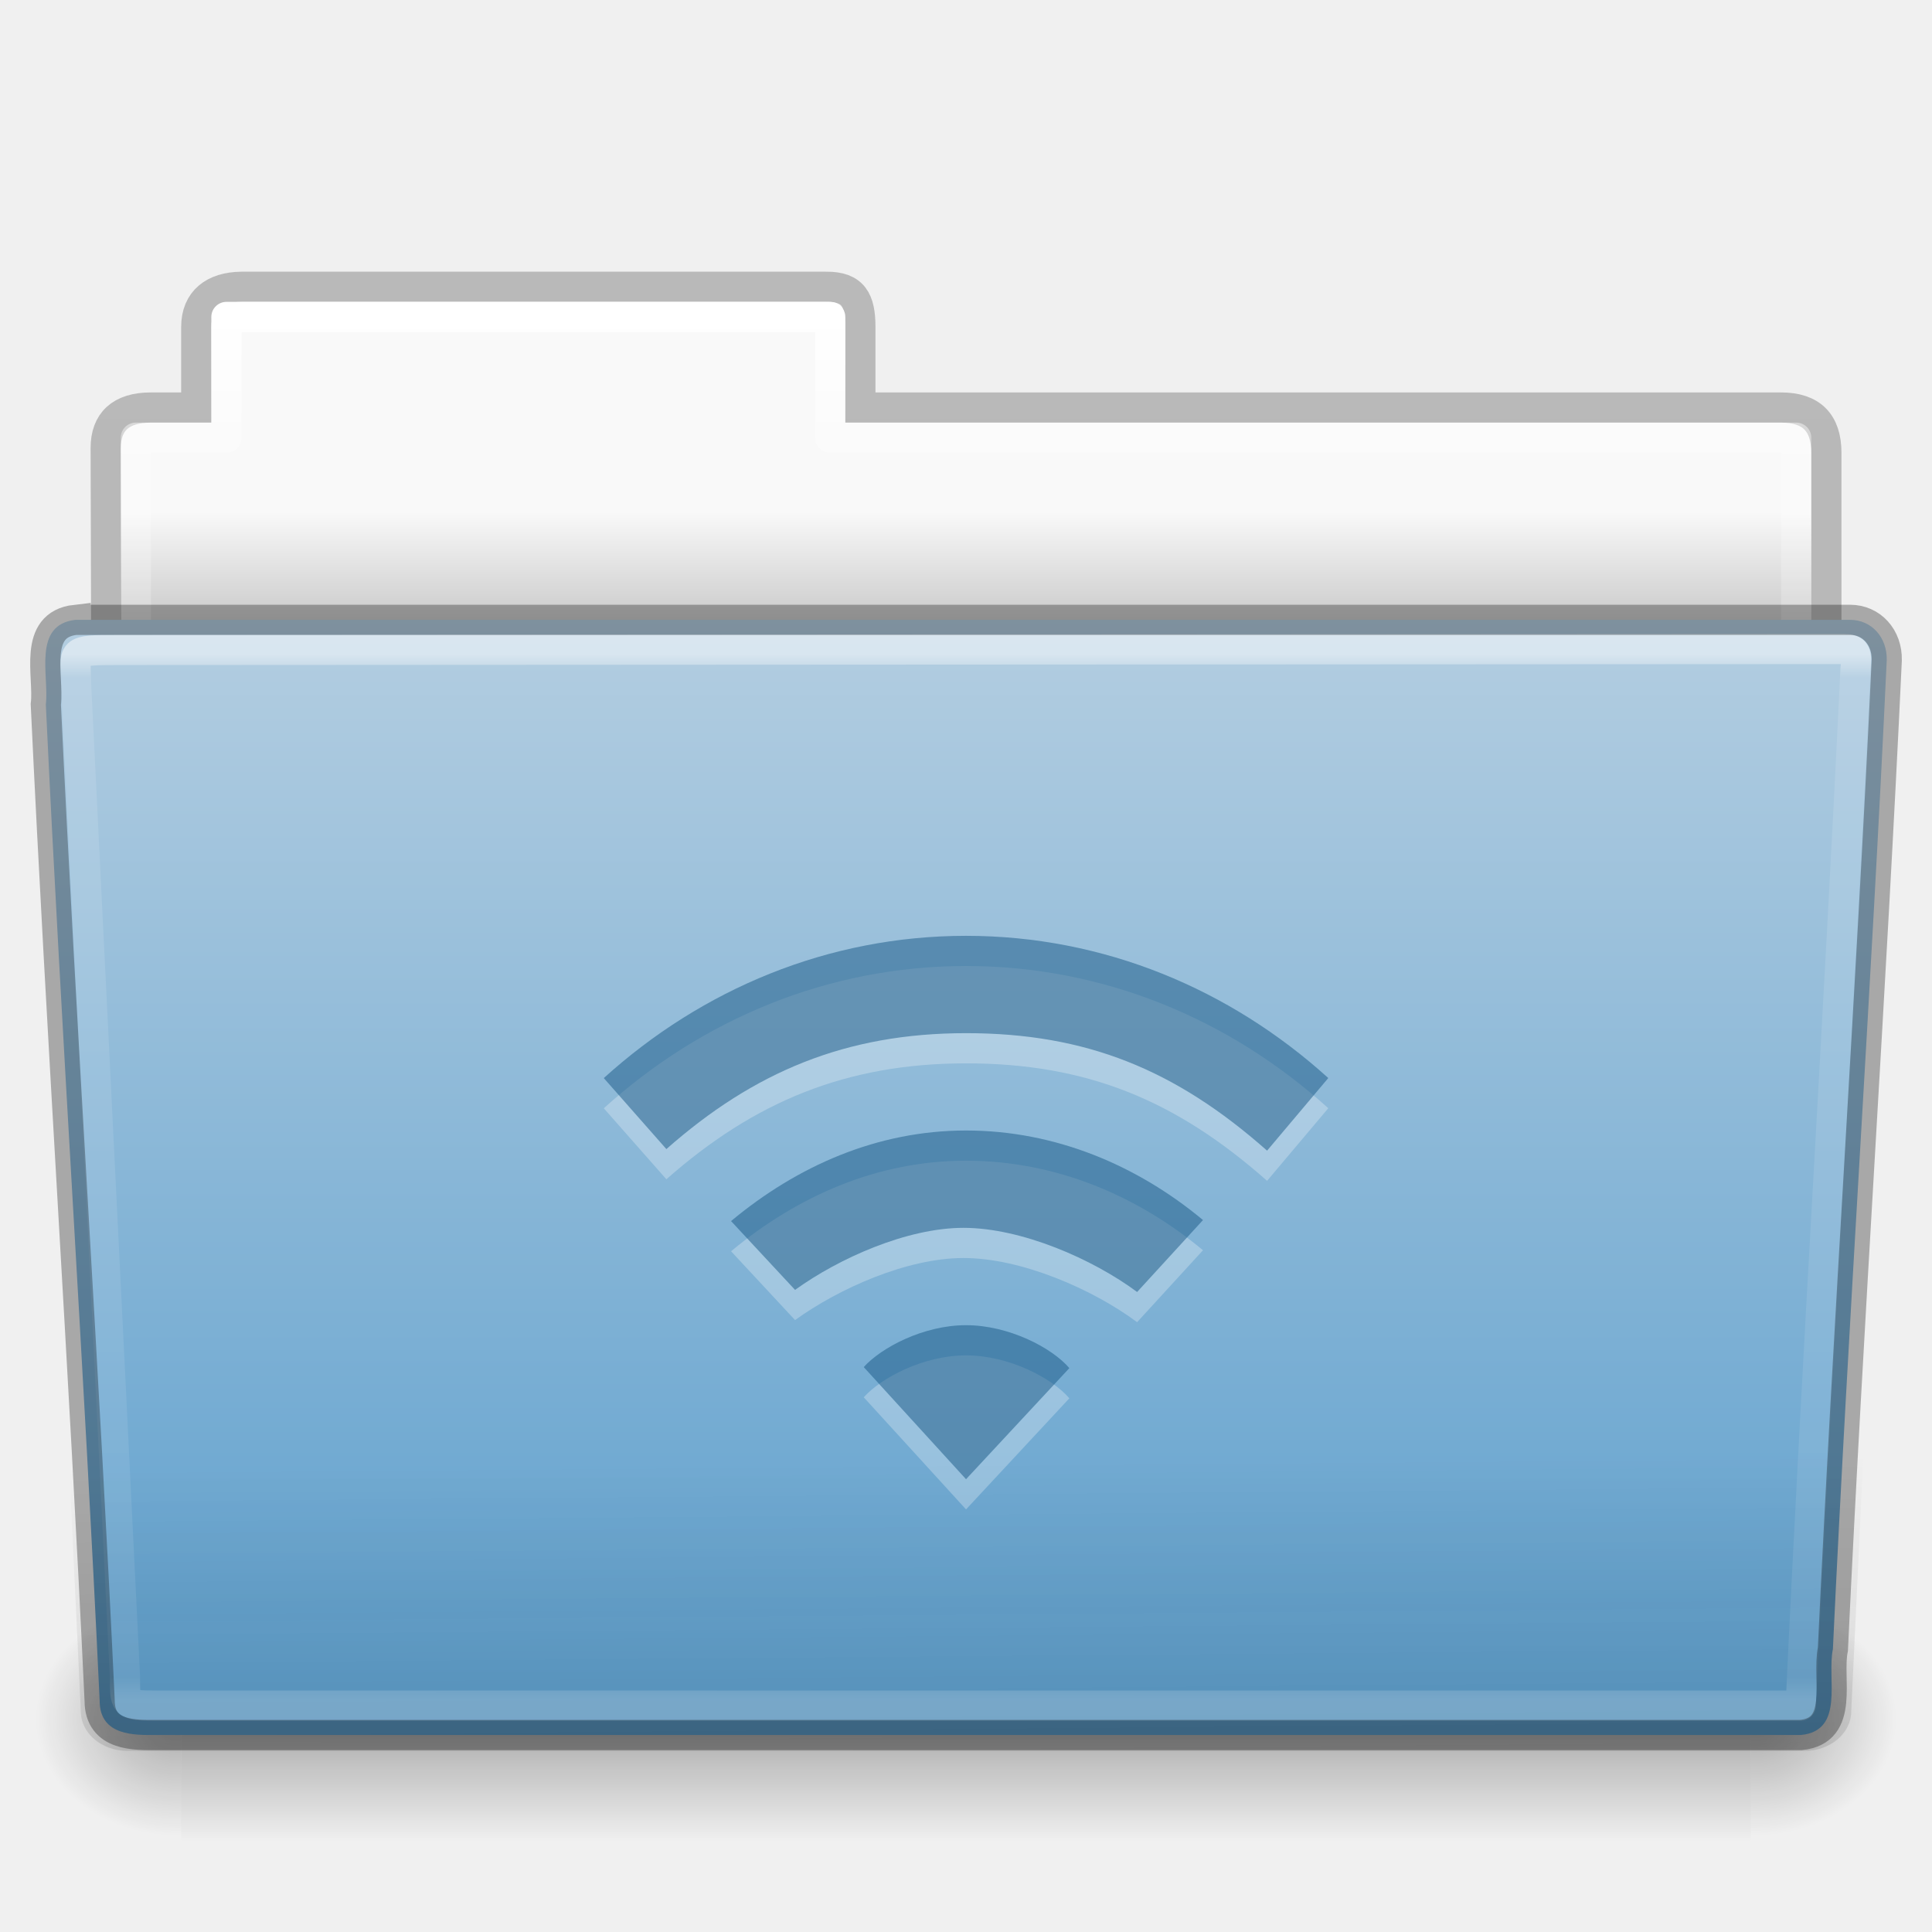
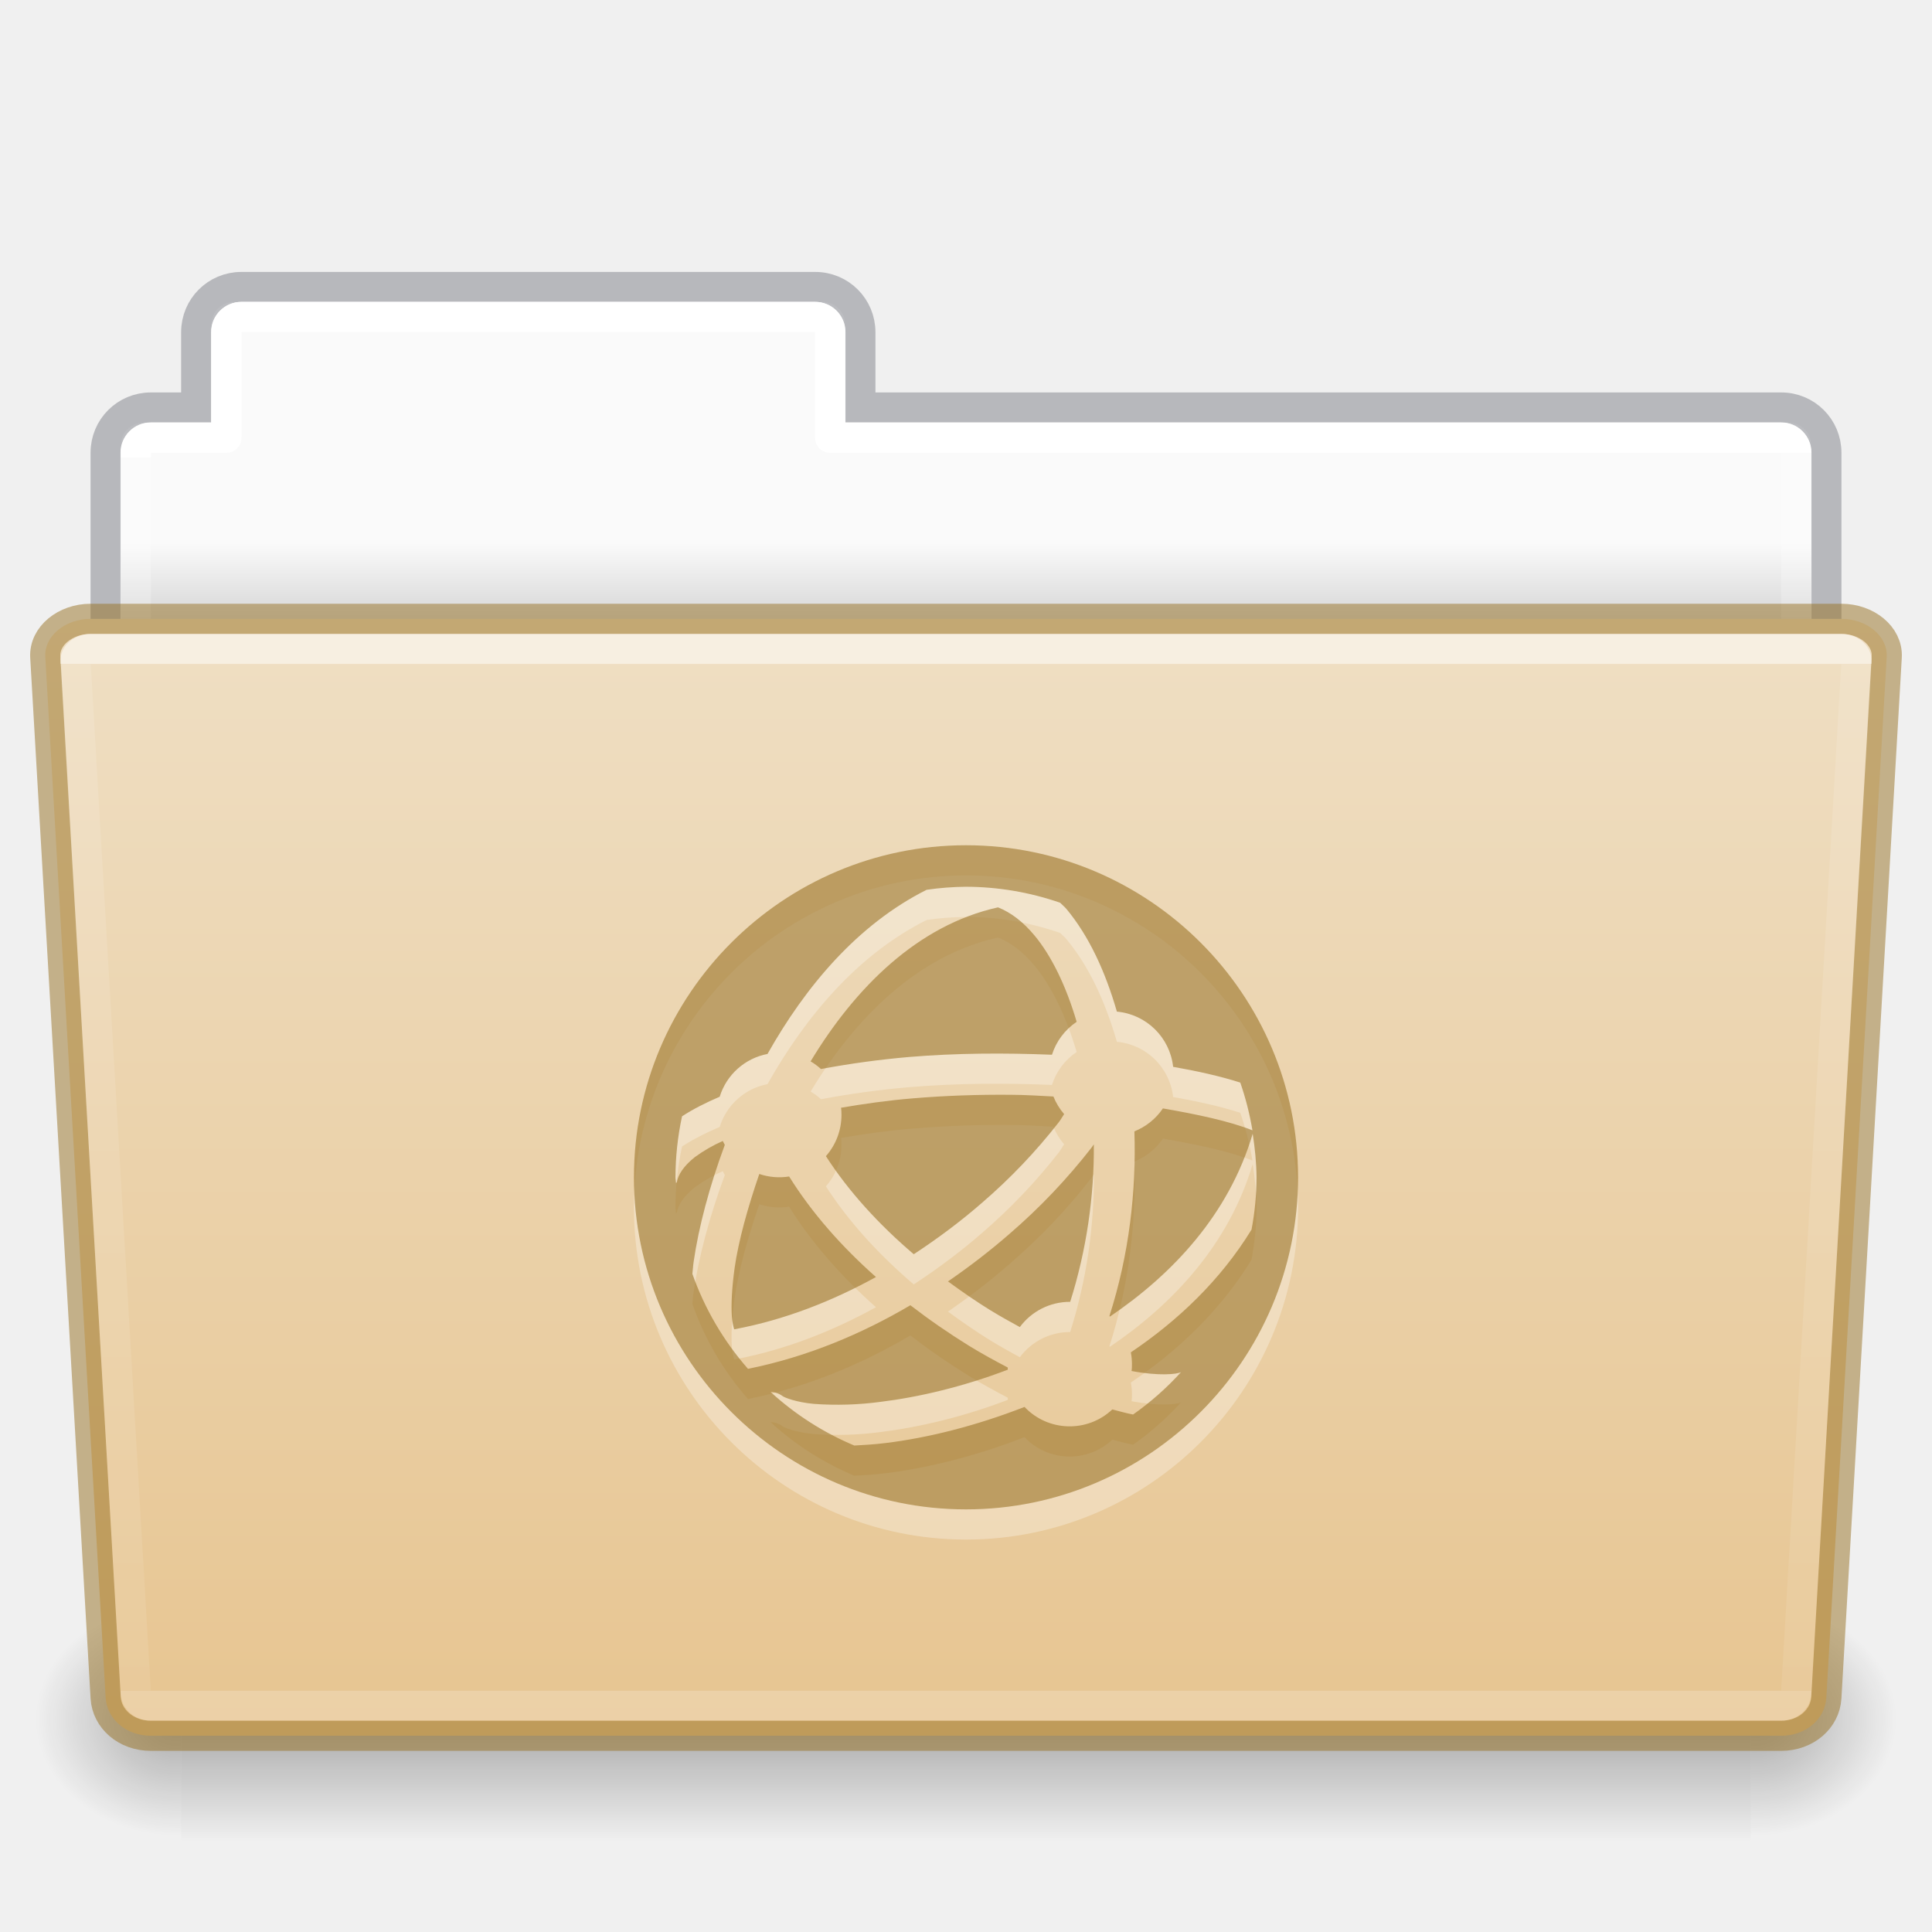
- <svg xmlns="http://www.w3.org/2000/svg" xmlns:xlink="http://www.w3.org/1999/xlink" version="1.1" width="64" height="64" id="svg24200">
-   <defs id="defs24202">
-     <linearGradient x1="97.539" y1="16.962" x2="97.539" y2="44.261" id="linearGradient22586" xlink:href="#linearGradient8272-8-8" gradientUnits="userSpaceOnUse" gradientTransform="matrix(1.321028,0,0,1.26798,-70.72988,0.1738106)" />
+ <svg xmlns="http://www.w3.org/2000/svg" xmlns:xlink="http://www.w3.org/1999/xlink" version="1.1" width="64" height="64" id="svg22774">
+   <defs id="defs22776">
+     <linearGradient id="linearGradient1096">
+       <stop offset="0" style="stop-color:#ffffff;stop-opacity:1" id="stop1088" />
+       <stop offset="0" style="stop-color:#ffffff;stop-opacity:0.235" id="stop1090" />
+       <stop offset="1" style="stop-color:#ffffff;stop-opacity:0.157" id="stop1092" />
+       <stop offset="1" style="stop-color:#ffffff;stop-opacity:0.392" id="stop1094" />
+     </linearGradient>
+     <linearGradient id="linearGradient960">
+       <stop offset="0" style="stop-color:#fafafa;stop-opacity:1" id="stop956" />
+       <stop offset="1" style="stop-color:#d4d4d4;stop-opacity:1" id="stop958" />
+     </linearGradient>
+     <linearGradient x1="97.539" y1="17.213" x2="97.539" y2="44.028" id="linearGradient5962" xlink:href="#linearGradient8272-8-8" gradientUnits="userSpaceOnUse" gradientTransform="matrix(1.321028,0,0,1.26798,-70.72988,0.1738103)" />
    <linearGradient id="linearGradient8272-8-8">
      <stop id="stop8274-4" style="stop-color:#ffffff;stop-opacity:1" offset="0" />
-       <stop id="stop8276-5" style="stop-color:#ffffff;stop-opacity:0.235" offset="0.022" />
-       <stop id="stop8278-0" style="stop-color:#ffffff;stop-opacity:0.157" offset="0.979" />
+       <stop id="stop8276-5" style="stop-color:#ffffff;stop-opacity:0.235" offset="0" />
+       <stop id="stop8278-0" style="stop-color:#ffffff;stop-opacity:0.157" offset="1" />
      <stop id="stop8280-5-9" style="stop-color:#ffffff;stop-opacity:0.392" offset="1" />
    </linearGradient>
-     <linearGradient x1="22.935" y1="49.629" x2="22.809" y2="36.658" id="linearGradient22582" xlink:href="#linearGradient6129-963-697-142-998-580-273-9" gradientUnits="userSpaceOnUse" gradientTransform="matrix(1.54329,0,0,1.310345,-5.038294,0.3448306)" />
-     <linearGradient id="linearGradient6129-963-697-142-998-580-273-9">
-       <stop id="stop2661-3" style="stop-color:#0a0a0a;stop-opacity:0.498" offset="0" />
-       <stop id="stop2663-33" style="stop-color:#0a0a0a;stop-opacity:0" offset="1" />
+     <linearGradient x1="-91" y1="44" x2="-91" y2="119.06" id="linearGradient5954" xlink:href="#linearGradient4632-0-6-4-4-4" gradientUnits="userSpaceOnUse" gradientTransform="matrix(0.5041322,0,0,0.4933339,73.84364,-1.45329)" />
+     <linearGradient id="linearGradient4632-0-6-4-4-4">
+       <stop id="stop4634-4-4-7-4" style="stop-color:#efdfc4;stop-opacity:1" offset="0" />
+       <stop id="stop4636-3-1-5-9" style="stop-color:#e7c591;stop-opacity:1" offset="1" />
    </linearGradient>
-     <linearGradient x1="-91" y1="44" x2="-91" y2="119.06" id="linearGradient22578" xlink:href="#linearGradient4632-0-6-4-4-4" gradientUnits="userSpaceOnUse" gradientTransform="matrix(0.5041322,0,0,0.4933339,73.84364,-1.453289)" />
-     <linearGradient id="linearGradient4632-0-6-4-4-4">
-       <stop id="stop4634-4-4-7-4" style="stop-color:#b4cee1;stop-opacity:1" offset="0" />
-       <stop id="stop4636-3-1-5-9" style="stop-color:#5d9fcd;stop-opacity:1" offset="1" />
-     </linearGradient>
-     <radialGradient cx="605.714" cy="486.648" r="117.143" fx="605.714" fy="486.648" id="radialGradient22574" xlink:href="#linearGradient5060-820-8" gradientUnits="userSpaceOnUse" gradientTransform="matrix(-0.04016195,0,0,0.0329426,30.20468,40.92132)" />
+     <radialGradient cx="605.714" cy="486.648" r="117.143" fx="605.714" fy="486.648" id="radialGradient5950" xlink:href="#linearGradient5060-820-8" gradientUnits="userSpaceOnUse" gradientTransform="matrix(-0.04016195,0,0,0.0329426,30.20468,40.92132)" />
    <linearGradient id="linearGradient5060-820-8">
      <stop id="stop2681-37" style="stop-color:#000000;stop-opacity:1" offset="0" />
      <stop id="stop2683-05" style="stop-color:#000000;stop-opacity:0" offset="1" />
    </linearGradient>
-     <linearGradient x1="302.857" y1="366.648" x2="302.857" y2="609.505" id="linearGradient22570" xlink:href="#linearGradient5048-585-1" gradientUnits="userSpaceOnUse" gradientTransform="matrix(0.1076923,0,0,0.03294117,-6.922414,40.92219)" />
+     <linearGradient x1="302.857" y1="366.648" x2="302.857" y2="609.505" id="linearGradient5946" xlink:href="#linearGradient5048-585-1" gradientUnits="userSpaceOnUse" gradientTransform="matrix(0.1076923,0,0,0.03294117,-6.922415,40.92219)" />
    <linearGradient id="linearGradient5048-585-1">
      <stop id="stop2667-0" style="stop-color:#000000;stop-opacity:0" offset="0" />
      <stop id="stop2669-91" style="stop-color:#000000;stop-opacity:1" offset="0.5" />
      <stop id="stop2671-6" style="stop-color:#000000;stop-opacity:0" offset="1" />
    </linearGradient>
-     <radialGradient cx="605.714" cy="486.648" r="117.143" fx="605.714" fy="486.648" id="radialGradient22566" xlink:href="#linearGradient5060-820-8" gradientUnits="userSpaceOnUse" gradientTransform="matrix(0.04016195,0,0,0.0329426,33.79665,40.92132)" />
-     <linearGradient x1="97.539" y1="8.81" x2="97.539" y2="44.261" id="linearGradient22562" xlink:href="#linearGradient9235-9" gradientUnits="userSpaceOnUse" gradientTransform="matrix(1.274967,0,0,1.218292,-67.15852,-0.3392094)" />
-     <linearGradient id="linearGradient9235-9">
-       <stop id="stop9237-7" style="stop-color:#ffffff;stop-opacity:1" offset="0" />
-       <stop id="stop9239-2-3" style="stop-color:#ffffff;stop-opacity:0.235" offset="0.109" />
-       <stop id="stop9241-1" style="stop-color:#ffffff;stop-opacity:0.157" offset="0.979" />
-       <stop id="stop9243-5" style="stop-color:#ffffff;stop-opacity:0.392" offset="1" />
-     </linearGradient>
-     <linearGradient x1="-51.786" y1="53.514" x2="-51.786" y2="3.634" id="linearGradient22558" xlink:href="#linearGradient3104-8-8-97-4-6-11-5-5-1-0-5" gradientUnits="userSpaceOnUse" gradientTransform="matrix(1.056377,0,0,1.077055,69.97582,-2.529649)" />
-     <linearGradient id="linearGradient3104-8-8-97-4-6-11-5-5-1-0-5">
-       <stop id="stop3106-5-4-3-5-0-2-1-0-1-2-7" style="stop-color:#000000;stop-opacity:0.322" offset="0" />
-       <stop id="stop3108-4-3-7-8-2-0-7-9-4-9-4-5" style="stop-color:#000000;stop-opacity:0.278" offset="1" />
-     </linearGradient>
-     <linearGradient id="linearGradient6404-7-5-7">
-       <stop id="stop6406-1-8-2" style="stop-color:#f9f9f9;stop-opacity:1" offset="0" />
-       <stop id="stop6408-9-6-4" style="stop-color:#c9c9c9;stop-opacity:1" offset="1" />
-     </linearGradient>
-     <linearGradient x1="62.989" y1="14.091" x2="62.989" y2="16.998" id="linearGradient24198" xlink:href="#linearGradient6404-7-5-7" gradientUnits="userSpaceOnUse" gradientTransform="matrix(1.313553,0,0,1.290055,-55.48495,-1.221859)" />
+     <radialGradient cx="605.714" cy="486.648" r="117.143" fx="605.714" fy="486.648" id="radialGradient5942" xlink:href="#linearGradient5060-820-8" gradientUnits="userSpaceOnUse" gradientTransform="matrix(0.04016195,0,0,0.0329426,33.79665,40.92132)" />
+     <linearGradient x1="62.989" y1="14.9" x2="62.989" y2="16.998" id="linearGradient22772" xlink:href="#linearGradient960" gradientUnits="userSpaceOnUse" gradientTransform="matrix(1.313553,0,0,1.290055,-55.48495,-1.22186)" />
+     <linearGradient xlink:href="#linearGradient1096" id="linearGradient1086" gradientUnits="userSpaceOnUse" gradientTransform="matrix(1.321028,0,0,1.26798,-70.72988,0.1738103)" x1="97.447" y1="11.693" x2="97.539" y2="44.028" />
  </defs>
-   <g id="layer1">
-     <path d="m 7.501,10 c -0.277,0 -0.5,0.223 -0.5,0.5 l 0,3.5 -2.5,0 c -0.277,0 -0.5,0.223 -0.5,0.5 l 0,9.5 c 0,0.277 0.223,0.5 0.5,0.5 l 55,0 c 0.277,0 0.5,-0.223 0.5,-0.5 l 0,-9.5 c 0,-0.277 -0.223,-0.5 -0.5,-0.5 l -31.5,0 0,-3.5 c 0,-0.277 -0.223,-0.5 -0.5,-0.5 l -20,0 z" id="use10570" style="color:#000000;fill:url(#linearGradient24198);fill-opacity:1;fill-rule:nonzero;stroke:none;stroke-width:1;marker:none;visibility:visible;display:inline;overflow:visible;enable-background:accumulate" />
-     <path d="m 8.001,9.5 c -0.915,0.01 -1.5,0.456 -1.5,1.333 l 0,2.667 -1.506,0 c -0.995,0 -1.494,0.474 -1.494,1.342 0.046,13.72 0,14.493 0,15.658 1.903,0 57,-4.933 57,-7.056 l 0,-8.444 c 0,-1 -0.5,-1.5 -1.5,-1.5 l -30.5,0 0,-2.667 c 0,-0.877 -0.225,-1.344 -1.14,-1.333 z" id="use10572" style="opacity:0.8;color:#000000;fill:none;stroke:url(#linearGradient22558);stroke-width:1;stroke-linecap:butt;stroke-linejoin:miter;stroke-miterlimit:4;stroke-opacity:1;stroke-dasharray:none;stroke-dashoffset:0;marker:none;visibility:visible;display:inline;overflow:visible;enable-background:accumulate" />
-     <path d="m 7.501,10.5 0,4 -3,0 0,10 55,0 0,-10 -32,0 0,-4 -20,0 z" id="use10574" style="color:#000000;fill:none;stroke:url(#linearGradient22562);stroke-width:1;stroke-linecap:round;stroke-linejoin:round;stroke-miterlimit:4;stroke-opacity:1;stroke-dasharray:none;stroke-dashoffset:0;marker:none;visibility:visible;display:inline;overflow:visible;enable-background:accumulate" />
-     <path d="m 58.001,53 c 0,0 0,8 0,8 2.068,0.015 5,-1.792 5,-4 0,-2.208 -2.308,-3.999 -5,-3.999 z" id="use10576" style="opacity:0.3;fill:url(#radialGradient22566);fill-opacity:1;fill-rule:nonzero;stroke:none;stroke-width:1;marker:none;visibility:visible;display:inline;overflow:visible" />
-     <rect width="52" height="8" x="6.001" y="53" id="use10578" style="opacity:0.3;fill:url(#linearGradient22570);fill-opacity:1;fill-rule:nonzero;stroke:none;stroke-width:1;marker:none;visibility:visible;display:inline;overflow:visible" />
-     <path d="m 6.001,53 c 0,0 0,8 0,8 -2.068,0.015 -5,-1.792 -5,-4 0,-2.208 2.308,-3.999 5,-3.999 z" id="use10580" style="opacity:0.3;fill:url(#radialGradient22574);fill-opacity:1;fill-rule:nonzero;stroke:none;stroke-width:1;marker:none;visibility:visible;display:inline;overflow:visible" />
-     <path d="m 2.504,20.532 c -1.44,0.163 -0.871,1.853 -0.986,2.803 0.527,11.193 1.26,21.809 1.783,33.002 0,1.19 1.195,1.137 1.865,1.137 0,0 36.774,0 54.491,0 1.463,-0.141 0.855,-1.86 1.06,-2.844 0.527,-11.193 1.26,-21.569 1.784,-32.762 0.018,-0.752 -0.501,-1.335 -1.215,-1.335 0,0 -39.863,0 -58.782,0 z" id="use10582" style="color:#000000;fill:url(#linearGradient22578);fill-opacity:1;fill-rule:nonzero;stroke:none;stroke-width:1;marker:none;visibility:visible;display:inline;overflow:visible;enable-background:accumulate" />
-     <path d="m 2.41,20 59.182,5.3e-4 c 0.855,0 1.409,0.584 1.409,1.31 l -1.677,35.379 c 0,0.726 -0.688,1.31 -1.543,1.31 L 4.221,58 c -0.855,0 -1.543,-0.584 -1.543,-1.31 l -1.677,-35.379 c 0,-0.726 0.554,-1.31 1.409,-1.31 z" id="use10584" style="opacity:0.4;fill:url(#linearGradient22582);fill-opacity:1;stroke:none" />
-     <path d="m 61.069,21.5 -57.118,0.031 c -1.709,0 -1.434,0.034 -1.434,1.076 l 1.621,32.914 c 0.016,0.943 -0.066,0.979 1.073,0.979 0,0 36.778,0 54.44,0 0.54,-11.582 1.258,-22.682 1.815,-34.322 0.052,-0.555 0.013,-0.678 -0.396,-0.678 z" id="use10586" style="opacity:0.5;color:#000000;fill:none;stroke:url(#linearGradient22586);stroke-width:1;stroke-linecap:round;stroke-linejoin:round;stroke-miterlimit:4;stroke-opacity:1;stroke-dasharray:none;stroke-dashoffset:0;marker:none;visibility:visible;display:inline;overflow:visible;enable-background:accumulate" />
-     <g transform="matrix(1.6,0,0,1.612254,19.20067,28.77549)" id="layer1-0-71-4-6" style="opacity:0.3;color:#000000;fill:#ffffff;fill-opacity:1;fill-rule:nonzero;stroke:none;stroke-width:1.7;marker:none;visibility:visible;display:inline;overflow:visible;enable-background:accumulate">
-       <g transform="translate(-0.02867384,-0.7867384)" id="layer1-6-9-5-8" style="opacity:0.9;color:#000000;fill:#ffffff;fill-opacity:1;fill-rule:nonzero;stroke:none;stroke-width:1.7;marker:none;visibility:visible;display:inline;overflow:visible;enable-background:accumulate">
-         <path d="m 8.029,10.787 c -0.884,0 -1.758,0.463 -2.118,0.861 l 2.118,2.304 2.139,-2.283 C 9.808,11.25 8.912,10.787 8.029,10.787 z m 0,-4 c -1.848,0 -3.504,0.736 -4.865,1.861 l 1.325,1.414 c 0.906,-0.649 2.317,-1.275 3.487,-1.275 1.198,0 2.676,0.64 3.595,1.318 L 12.935,8.627 C 11.574,7.502 9.877,6.787 8.029,6.787 z m 0,-4 c -2.853,0 -5.468,1.096 -7.5,2.923 l 1.296,1.459 c 1.812,-1.588 3.718,-2.382 6.204,-2.382 2.486,0 4.334,0.747 6.233,2.414 l 1.267,-1.492 C 13.497,3.883 10.882,2.787 8.029,2.787 z" id="path4112-19-69-3-1-46-59-1" style="color:#000000;fill:#ffffff;fill-opacity:1;fill-rule:nonzero;stroke:none;stroke-width:1.7;marker:none;visibility:visible;display:inline;overflow:visible;enable-background:accumulate" />
-       </g>
-     </g>
-     <g transform="matrix(1.6,0,0,1.612254,19.20067,27.77549)" id="layer1-0-71-4" style="color:#000000;fill:#175785;fill-opacity:0.552;fill-rule:nonzero;stroke:none;stroke-width:1.7;marker:none;visibility:visible;display:inline;overflow:visible;enable-background:accumulate">
-       <g transform="translate(-0.02867384,-0.7867384)" id="layer1-6-9-5" style="opacity:0.9;color:#000000;fill:#175785;fill-opacity:0.552;fill-rule:nonzero;stroke:none;stroke-width:1.7;marker:none;visibility:visible;display:inline;overflow:visible;enable-background:accumulate">
-         <path d="m 8.029,10.787 c -0.884,0 -1.758,0.463 -2.118,0.861 l 2.118,2.304 2.139,-2.283 C 9.808,11.25 8.912,10.787 8.029,10.787 z m 0,-4 c -1.848,0 -3.504,0.736 -4.865,1.861 l 1.325,1.414 c 0.906,-0.649 2.317,-1.275 3.487,-1.275 1.198,0 2.676,0.64 3.595,1.318 L 12.935,8.627 C 11.574,7.502 9.877,6.787 8.029,6.787 z m 0,-4 c -2.853,0 -5.468,1.096 -7.5,2.923 l 1.296,1.459 c 1.812,-1.588 3.718,-2.382 6.204,-2.382 2.486,0 4.334,0.747 6.233,2.414 l 1.267,-1.492 C 13.497,3.883 10.882,2.787 8.029,2.787 z" id="path4112-19-69-3-1-46-59" style="color:#000000;fill:#175785;fill-opacity:0.552;fill-rule:nonzero;stroke:none;stroke-width:1.7;marker:none;visibility:visible;display:inline;overflow:visible;enable-background:accumulate" />
-       </g>
-     </g>
-     <path d="m 2.504,20.532 c -1.44,0.163 -0.871,1.853 -0.986,2.803 0.527,11.193 1.26,21.809 1.783,33.002 0,1.19 1.195,1.137 1.865,1.137 0,0 36.774,0 54.491,0 1.463,-0.141 0.855,-1.86 1.06,-2.844 0.527,-11.193 1.26,-21.569 1.784,-32.762 0.018,-0.752 -0.501,-1.335 -1.215,-1.335 0,0 -39.863,0 -58.782,0 z" id="use10582-0" style="opacity:0.3;color:#000000;fill:none;stroke:#000000;stroke-width:1;stroke-opacity:1;marker:none;visibility:visible;display:inline;overflow:visible;enable-background:accumulate" />
+   <path style="opacity:1;vector-effect:none;fill:url(#linearGradient22772);fill-opacity:1;stroke:none;stroke-width:1;stroke-linecap:butt;stroke-linejoin:miter;stroke-miterlimit:4;stroke-dasharray:none;stroke-dashoffset:0;stroke-opacity:1;font-variant-east_asian:normal;marker:none" d="M 7.75 10 C 7.335 10 7 10.335 7 10.75 L 7 14 L 4.75 14 C 4.335 14 4 14.335 4 14.75 L 4 23.25 C 4 23.666 4.335 24 4.75 24 L 59.25 24 C 59.666 24 60 23.666 60 23.25 L 60 14.75 C 60 14.335 59.666 14 59.25 14 L 28 14 L 28 10.75 C 28 10.335 27.666 10 27.25 10 L 7.75 10 z " id="rect878" />
+   <path style="opacity:0.5;vector-effect:none;fill:none;fill-opacity:1;stroke:#7e8087;stroke-width:0.992;stroke-linecap:square;stroke-linejoin:miter;stroke-miterlimit:4;stroke-dasharray:none;stroke-dashoffset:0;stroke-opacity:1" d="m 7.996,9.504 c -0.831,0 -1.5,0.669 -1.5,1.5 v 2.492 h -1.5 c -0.831,0 -1.5,0.669 -1.5,1.5 v 8.008 H 60.504 v -8.008 c 0,-0.831 -0.669,-1.5 -1.5,-1.5 h -30.5 v -2.492 c 0,-0.831 -0.669,-1.5 -1.5,-1.5 z" id="rect878-6" />
+   <path style="opacity:1;vector-effect:none;fill:none;fill-opacity:1;stroke:url(#linearGradient1086);stroke-width:1;stroke-linecap:round;stroke-linejoin:round;stroke-miterlimit:4;stroke-dasharray:none;stroke-dashoffset:0;stroke-opacity:1;marker:none;font-variant-east_asian:normal" d="m 8,10.5 c -0.277,0 -0.5,0.223 -0.5,0.5 v 3.5 H 5 c -0.277,0 -0.5,0.223 -0.5,0.5 v 13 h 55 V 15 c 0,-0.277 -0.223,-0.5 -0.5,-0.5 H 27.5 V 11 c 0,-0.277 -0.223,-0.5 -0.5,-0.5 z" id="rect962" />
+   <path style="display:inline;overflow:visible;visibility:visible;opacity:0.3;fill:url(#radialGradient5942);fill-opacity:1;fill-rule:nonzero;stroke:none;stroke-width:1;marker:none" id="path3411" d="m 58.001,53 c 0,0 0,8 0,8 2.068,0.015 5,-1.792 5,-4 0,-2.208 -2.308,-3.999 -5,-3.999 z" />
+   <rect style="display:inline;overflow:visible;visibility:visible;opacity:0.3;fill:url(#linearGradient5946);fill-opacity:1;fill-rule:nonzero;stroke:none;stroke-width:1;marker:none" id="rect4173-14" y="53" x="6.001" height="8" width="52" />
+   <path style="display:inline;overflow:visible;visibility:visible;opacity:0.3;fill:url(#radialGradient5950);fill-opacity:1;fill-rule:nonzero;stroke:none;stroke-width:1;marker:none" id="path5018-7" d="m 6.001,53 c 0,0 0,8 0,8 -2.068,0.015 -5,-1.792 -5,-4 0,-2.208 2.308,-3.999 5,-3.999 z" />
+   <path style="opacity:1;vector-effect:none;fill:url(#linearGradient5954);fill-opacity:1;stroke:#987124;stroke-width:1;stroke-linecap:butt;stroke-linejoin:miter;stroke-miterlimit:4;stroke-dasharray:none;stroke-dashoffset:0;stroke-opacity:0.498;marker:none;font-variant-east_asian:normal" d="m 3,20.5 c -0.831,0 -1.54,0.564 -1.5,1.262 l 2,34.477 C 3.54,56.936 4.169,57.5 5,57.5 h 54 c 0.831,0 1.46,-0.564 1.5,-1.262 l 2,-34.477 C 62.54,21.064 61.831,20.5 61,20.5 Z" id="rect980" />
+   <path style="opacity:0.5;vector-effect:none;fill:none;fill-opacity:1;stroke:url(#linearGradient5962);stroke-width:1;stroke-linecap:round;stroke-linejoin:round;stroke-miterlimit:4;stroke-dasharray:none;stroke-dashoffset:0;stroke-opacity:1;marker:none;font-variant-east_asian:normal" d="m 3,21.5 c -0.277,0 -0.513,0.186 -0.5,0.416 l 2,34.168 C 4.513,56.314 4.723,56.5 5,56.5 h 54 c 0.277,0 0.487,-0.186 0.5,-0.416 l 2,-34.168 C 61.513,21.686 61.277,21.5 61,21.5 Z" id="rect1023" />
+   <g id="g50-7" transform="matrix(1.375,0,0,1.375,-1564.375,489.625)" style="opacity:0.3;vector-effect:none;fill:#ffffff;fill-opacity:1;stroke:none;stroke-width:1.236;stroke-linecap:butt;stroke-linejoin:miter;stroke-miterlimit:4;stroke-dasharray:none;stroke-dashoffset:0;stroke-opacity:1;marker:none">
+     <path id="path48-5" style="color:#000000;font-weight:400;line-height:normal;font-family:sans-serif;font-variant-ligatures:normal;font-variant-position:normal;font-variant-caps:normal;font-variant-numeric:normal;font-variant-alternates:normal;font-feature-settings:normal;text-indent:0;text-align:start;text-decoration:none;text-decoration-line:none;text-decoration-style:solid;text-decoration-color:#000000;text-transform:none;text-orientation:mixed;white-space:normal;shape-padding:0;overflow:visible;isolation:auto;mix-blend-mode:normal;vector-effect:none;fill:#ffffff;fill-opacity:1;stroke:none;stroke-width:1.236;stroke-linecap:butt;stroke-linejoin:miter;stroke-miterlimit:4;stroke-dasharray:none;stroke-dashoffset:0;stroke-opacity:1;marker:none" overflow="visible" font-weight="400" d="m 1161,-335 c -4.409,0 -8,3.591 -8,8 0,4.409 3.591,8 8,8 4.41,0 8,-3.591 8,-8 0,-4.409 -3.59,-8 -8,-8 z m 0,1 a 6.99,6.99 0 0 1 2.268,0.385 c 0.049,0.052 0.104,0.093 0.15,0.148 0.536,0.642 0.936,1.499 1.217,2.475 a 1.5,1.5 0 0 1 1.355,1.33 c 0.576,0.102 1.129,0.223 1.618,0.38 0.13,0.375 0.227,0.76 0.293,1.15 -0.558,-0.224 -1.365,-0.391 -2.157,-0.528 a 1.5,1.5 0 0 1 -0.687,0.553 c 0.047,1.44 -0.126,2.969 -0.602,4.45 0,0.004 0.01,0.008 0.012,0.01 v 0.003 c 1.516,-1.028 2.864,-2.463 3.44,-4.405 0.054,0.347 0.09,0.697 0.092,1.05 0,0.422 -0.042,0.844 -0.12,1.259 -0.753,1.226 -1.78,2.197 -2.908,2.957 0.018,0.093 0.027,0.188 0.027,0.283 0,0.056 0,0.111 -0.01,0.166 0.637,0.123 1.102,0.082 1.194,0.026 a 7,7 0 0 1 -1.157,1.023 c -0.16,-0.031 -0.33,-0.078 -0.5,-0.123 a 1.498,1.498 0 0 1 -2.115,-0.06 c -1.173,0.457 -2.335,0.747 -3.35,0.87 -0.264,0.033 -0.508,0.047 -0.751,0.06 a 7,7 0 0 1 -2.016,-1.29 0.501,0.501 0 0 1 0.29,0.1 c 0.045,0.035 0.336,0.15 0.757,0.187 a 7.83,7.83 0 0 0 1.598,-0.049 c 0.916,-0.112 1.99,-0.363 3.068,-0.775 v -0.053 c -0.308,-0.161 -0.618,-0.33 -0.93,-0.521 a 16.81,16.81 0 0 1 -1.416,-0.979 c -1.164,0.686 -2.48,1.244 -3.912,1.532 a 6.998,6.998 0 0 1 -1.34,-2.288 c 0.012,-0.097 0.015,-0.187 0.03,-0.289 0.12,-0.832 0.378,-1.81 0.751,-2.818 a 1.634,1.634 0 0 1 -0.049,-0.094 3.612,3.612 0 0 0 -0.675,0.39 c -0.277,0.222 -0.4,0.424 -0.432,0.606 0,0.004 -0.015,0.01 -0.02,0.014 0,-0.045 -0.012,-0.09 -0.012,-0.135 0,-0.494 0.054,-0.987 0.158,-1.47 0.27,-0.175 0.575,-0.33 0.907,-0.471 a 1.5,1.5 0 0 1 1.152,-1.031 c 0.913,-1.62 2.164,-3.117 3.834,-3.955 0.314,-0.046 0.63,-0.07 0.947,-0.073 z m 0.772,0.496 c -1.935,0.428 -3.444,1.935 -4.516,3.711 0.09,0.052 0.173,0.114 0.25,0.184 a 21.695,21.695 0 0 1 2.125,-0.29 c 1.132,-0.095 2.3,-0.1 3.44,-0.054 a 1.5,1.5 0 0 1 0.595,-0.793 c -0.253,-0.861 -0.606,-1.589 -1.015,-2.08 -0.283,-0.339 -0.573,-0.555 -0.88,-0.678 z m 0.318,4.516 c -0.797,-0.007 -1.6,0.02 -2.375,0.086 -0.605,0.05 -1.175,0.132 -1.726,0.226 0.01,0.058 0.01,0.117 0.011,0.176 a 1.5,1.5 0 0 1 -0.375,0.99 c 0.548,0.853 1.284,1.655 2.116,2.363 0.6,-0.392 1.156,-0.813 1.648,-1.242 a 13.572,13.572 0 0 0 1.846,-1.937 c 0.056,-0.073 0.083,-0.13 0.129,-0.197 a 1.499,1.499 0 0 1 -0.258,-0.424 c -0.337,-0.018 -0.672,-0.039 -1.016,-0.041 z m 1.986,1.199 c -0.019,0.025 -0.028,0.043 -0.047,0.068 a 14.507,14.507 0 0 1 -1.984,2.086 c -0.448,0.39 -0.945,0.776 -1.479,1.143 0.339,0.248 0.682,0.486 1.03,0.7 0.234,0.142 0.468,0.274 0.701,0.4 A 1.5,1.5 0 0 1 1163.5,-324 h 0.01 c 0.396,-1.251 0.58,-2.555 0.57,-3.789 z m -8.056,0.709 c -0.28,0.816 -0.5,1.605 -0.594,2.26 -0.066,0.477 -0.088,0.89 -0.066,1.187 0.01,0.128 0.034,0.22 0.055,0.295 1.223,-0.228 2.375,-0.685 3.416,-1.26 -0.812,-0.718 -1.537,-1.531 -2.092,-2.422 a 1.5,1.5 0 0 1 -0.718,-0.06 z" />
+   </g>
+   <g id="g50" transform="matrix(1.375,0,0,1.375,-1564.375,488.625)" style="opacity:0.6;vector-effect:none;fill:#987124;fill-opacity:0.971;stroke:none;stroke-width:0.727;stroke-linecap:butt;stroke-linejoin:miter;stroke-miterlimit:4;stroke-dasharray:none;stroke-dashoffset:0;stroke-opacity:0.498;marker:none">
+     <path id="path48" style="color:#000000;font-weight:400;line-height:normal;font-family:sans-serif;font-variant-ligatures:normal;font-variant-position:normal;font-variant-caps:normal;font-variant-numeric:normal;font-variant-alternates:normal;font-feature-settings:normal;text-indent:0;text-align:start;text-decoration:none;text-decoration-line:none;text-decoration-style:solid;text-decoration-color:#000000;text-transform:none;text-orientation:mixed;white-space:normal;shape-padding:0;overflow:visible;isolation:auto;mix-blend-mode:normal;vector-effect:none;fill:#987124;fill-opacity:0.971;stroke:none;stroke-width:0.727;stroke-linecap:butt;stroke-linejoin:miter;stroke-miterlimit:4;stroke-dasharray:none;stroke-dashoffset:0;stroke-opacity:0.498;marker:none" overflow="visible" font-weight="400" d="m 1161,-335 c -4.409,0 -8,3.591 -8,8 0,4.409 3.591,8 8,8 4.41,0 8,-3.591 8,-8 0,-4.409 -3.59,-8 -8,-8 z m 0,1 a 6.99,6.99 0 0 1 2.268,0.385 c 0.049,0.052 0.104,0.093 0.15,0.148 0.536,0.642 0.936,1.499 1.217,2.475 a 1.5,1.5 0 0 1 1.355,1.33 c 0.576,0.102 1.129,0.223 1.618,0.38 0.13,0.375 0.227,0.76 0.293,1.15 -0.558,-0.224 -1.365,-0.391 -2.157,-0.528 a 1.5,1.5 0 0 1 -0.687,0.553 c 0.047,1.44 -0.126,2.969 -0.602,4.45 0,0.004 0.01,0.008 0.012,0.01 v 0.003 c 1.516,-1.028 2.864,-2.463 3.44,-4.405 0.054,0.347 0.09,0.697 0.092,1.05 0,0.422 -0.042,0.844 -0.12,1.259 -0.753,1.226 -1.78,2.197 -2.908,2.957 0.018,0.093 0.027,0.188 0.027,0.283 0,0.056 0,0.111 -0.01,0.166 0.637,0.123 1.102,0.082 1.194,0.026 a 7,7 0 0 1 -1.157,1.023 c -0.16,-0.031 -0.33,-0.078 -0.5,-0.123 a 1.498,1.498 0 0 1 -2.115,-0.06 c -1.173,0.457 -2.335,0.747 -3.35,0.87 -0.264,0.033 -0.508,0.047 -0.751,0.06 a 7,7 0 0 1 -2.016,-1.29 0.501,0.501 0 0 1 0.29,0.1 c 0.045,0.035 0.336,0.15 0.757,0.187 a 7.83,7.83 0 0 0 1.598,-0.049 c 0.916,-0.112 1.99,-0.363 3.068,-0.775 v -0.053 c -0.308,-0.161 -0.618,-0.33 -0.93,-0.521 a 16.81,16.81 0 0 1 -1.416,-0.979 c -1.164,0.686 -2.48,1.244 -3.912,1.532 a 6.998,6.998 0 0 1 -1.34,-2.288 c 0.012,-0.097 0.015,-0.187 0.03,-0.289 0.12,-0.832 0.378,-1.81 0.751,-2.818 a 1.634,1.634 0 0 1 -0.049,-0.094 3.612,3.612 0 0 0 -0.675,0.39 c -0.277,0.222 -0.4,0.424 -0.432,0.606 0,0.004 -0.015,0.01 -0.02,0.014 0,-0.045 -0.012,-0.09 -0.012,-0.135 0,-0.494 0.054,-0.987 0.158,-1.47 0.27,-0.175 0.575,-0.33 0.907,-0.471 a 1.5,1.5 0 0 1 1.152,-1.031 c 0.913,-1.62 2.164,-3.117 3.834,-3.955 0.314,-0.046 0.63,-0.07 0.947,-0.073 z m 0.772,0.496 c -1.935,0.428 -3.444,1.935 -4.516,3.711 0.09,0.052 0.173,0.114 0.25,0.184 a 21.695,21.695 0 0 1 2.125,-0.29 c 1.132,-0.095 2.3,-0.1 3.44,-0.054 a 1.5,1.5 0 0 1 0.595,-0.793 c -0.253,-0.861 -0.606,-1.589 -1.015,-2.08 -0.283,-0.339 -0.573,-0.555 -0.88,-0.678 z m 0.318,4.516 c -0.797,-0.007 -1.6,0.02 -2.375,0.086 -0.605,0.05 -1.175,0.132 -1.726,0.226 0.01,0.058 0.01,0.117 0.011,0.176 a 1.5,1.5 0 0 1 -0.375,0.99 c 0.548,0.853 1.284,1.655 2.116,2.363 0.6,-0.392 1.156,-0.813 1.648,-1.242 a 13.572,13.572 0 0 0 1.846,-1.937 c 0.056,-0.073 0.083,-0.13 0.129,-0.197 a 1.499,1.499 0 0 1 -0.258,-0.424 c -0.337,-0.018 -0.672,-0.039 -1.016,-0.041 z m 1.986,1.199 c -0.019,0.025 -0.028,0.043 -0.047,0.068 a 14.507,14.507 0 0 1 -1.984,2.086 c -0.448,0.39 -0.945,0.776 -1.479,1.143 0.339,0.248 0.682,0.486 1.03,0.7 0.234,0.142 0.468,0.274 0.701,0.4 A 1.5,1.5 0 0 1 1163.5,-324 h 0.01 c 0.396,-1.251 0.58,-2.555 0.57,-3.789 z m -8.056,0.709 c -0.28,0.816 -0.5,1.605 -0.594,2.26 -0.066,0.477 -0.088,0.89 -0.066,1.187 0.01,0.128 0.034,0.22 0.055,0.295 1.223,-0.228 2.375,-0.685 3.416,-1.26 -0.812,-0.718 -1.537,-1.531 -2.092,-2.422 a 1.5,1.5 0 0 1 -0.718,-0.06 z" />
  </g>
</svg>
